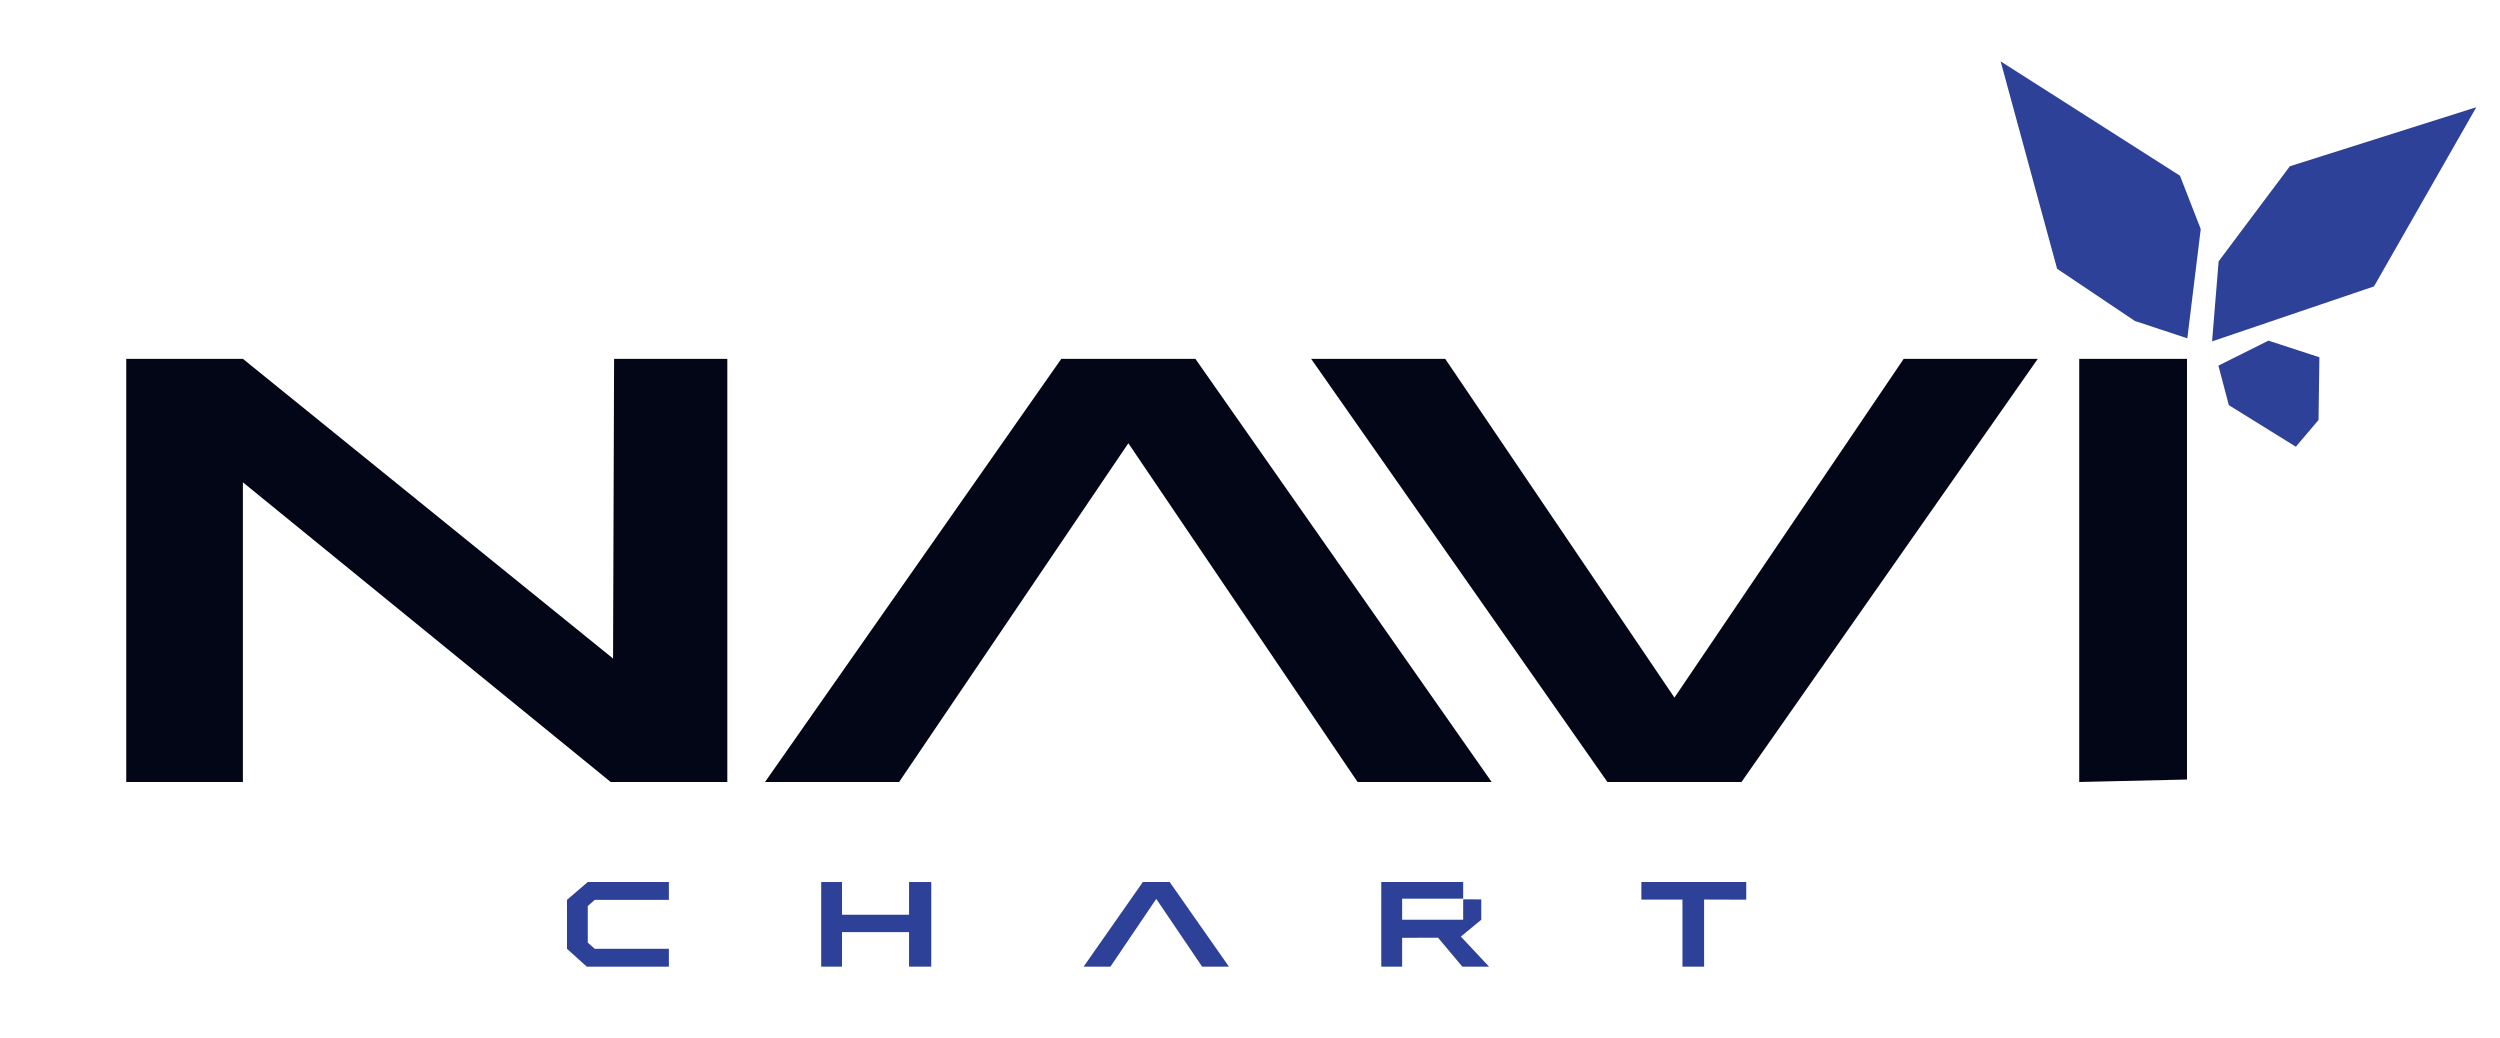
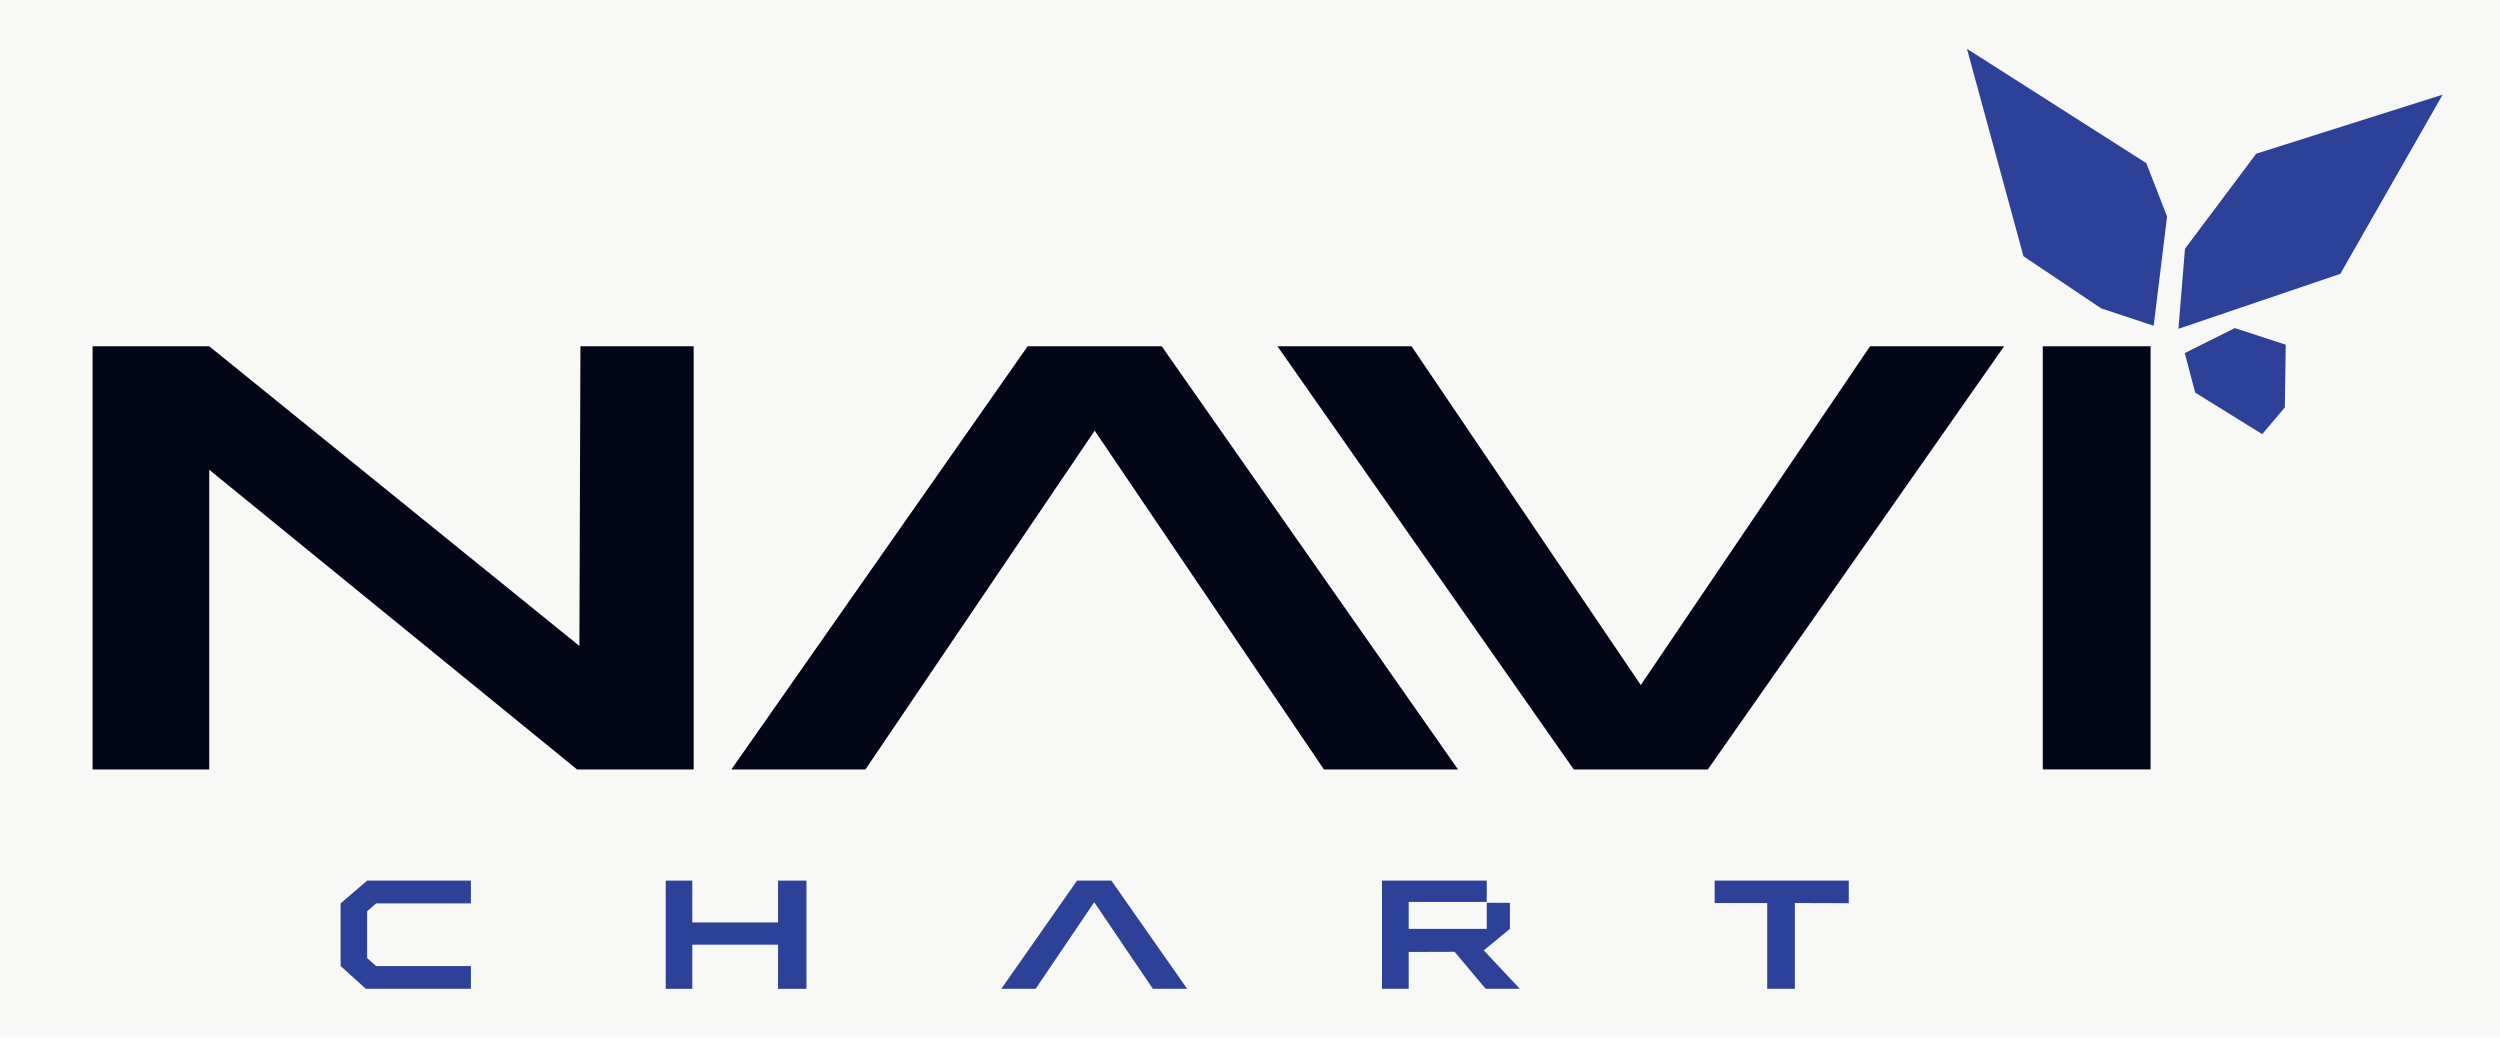
- <svg xmlns="http://www.w3.org/2000/svg" id="_레이어_1" data-name="레이어 1" viewBox="0 0 1477.07 613.07">
+ <svg xmlns="http://www.w3.org/2000/svg" id="_레이어_1" data-name="레이어 1" viewBox="0 0 1500 622.59">
  <defs>
    <style>
      .cls-1 {
        fill: #030617;
      }

      .cls-2 {
        fill: #f8f9f7;
      }

      .cls-3 {
        fill: #2d4198;
      }
    </style>
  </defs>
+   <rect class="cls-2" width="1500" height="622.59" />
  <g>
-     <polygon class="cls-3" points="1182.03 36.26 1215.39 158.81 1261.32 189.63 1292.33 199.89 1300.26 135.34 1287.99 103.82 1182.03 36.26" />
-     <polygon class="cls-3" points="1310.83 154.39 1306.96 201.69 1402.62 169.21 1463.07 63.34 1352.91 98.23 1310.83 154.39" />
-     <polygon class="cls-3" points="1340.26 201.26 1310.69 216.02 1316.86 239.38 1356.45 263.93 1369.85 248.14 1370.36 211.09 1340.26 201.26" />
+     <polygon class="cls-3" points="1180.18 29.28 1214.07 153.74 1260.7 185.03 1292.2 195.46 1300.25 129.91 1287.79 97.89 1180.18 29.28" />
+     <polygon class="cls-3" points="1310.99 149.25 1307.06 197.28 1404.2 164.3 1465.59 56.79 1353.72 92.22 1310.99 149.25" />
+     <polygon class="cls-3" points="1340.87 196.85 1310.84 211.84 1317.11 235.56 1357.32 260.49 1370.92 244.46 1371.44 206.83 1340.87 196.85" />
  </g>
  <g>
-     <polygon class="cls-3" points="485.19 521.12 497.48 521.12 497.48 540.45 537.09 540.45 537.09 521.12 550.22 521.12 550.22 571.12 537.09 571.12 537.09 550.72 497.48 550.72 497.48 571.12 485.19 571.12 485.19 521.12" />
-     <polygon class="cls-3" points="864.49 521.12 864.49 530.97 828.42 530.97 828.42 543.41 864.49 543.41 864.49 531.34 875.18 531.39 875.18 543.41 863.11 553.35 879.77 571.12 864 571.12 849.63 554.02 828.42 554.09 828.42 571.12 816.09 571.12 816.09 521.12 864.49 521.12" />
-     <polygon class="cls-3" points="969.77 521.12 969.77 531.5 994.05 531.5 994.05 571.12 1006.83 571.12 1006.83 531.48 1031.73 531.56 1031.73 521.12 969.77 521.12" />
-     <polygon class="cls-3" points="346.68 571.12 347.27 571.12 395.19 571.12 395.19 560.59 351.39 560.59 347.27 556.92 347.27 535.3 351.39 531.65 395.19 531.65 395.19 521.12 347.27 521.12 335 531.65 335 560.59 346.68 571.12" />
-     <polygon class="cls-3" points="640.22 571.12 675.23 521.12 691.08 521.12 726.09 571.12 710.24 571.12 683.15 531.09 656.07 571.12 640.22 571.12" />
+     <polygon class="cls-3" points="399.42 528.37 415.38 528.37 415.38 553.47 466.84 553.47 466.84 528.37 483.89 528.37 483.89 593.3 466.84 593.3 466.84 566.8 415.38 566.8 415.38 593.3 399.42 593.3 399.42 528.37" />
+     <polygon class="cls-3" points="892.05 528.37 892.05 541.16 845.21 541.16 845.21 557.32 892.05 557.32 892.05 541.64 905.94 541.71 905.94 557.32 890.26 570.22 911.9 593.3 891.41 593.3 872.76 571.09 845.21 571.18 845.21 593.3 829.19 593.3 829.19 528.37 892.05 528.37" />
+     <polygon class="cls-3" points="1028.79 528.37 1028.79 541.85 1060.33 541.85 1060.33 593.3 1076.92 593.3 1076.92 541.83 1109.26 541.93 1109.26 528.37 1028.79 528.37" />
+     <polygon class="cls-3" points="219.53 593.3 220.3 593.3 282.53 593.3 282.53 579.62 225.65 579.62 220.3 574.86 220.3 546.78 225.65 542.05 282.53 542.05 282.53 528.37 220.3 528.37 204.36 542.05 204.36 579.62 219.53 593.3" />
+     <polygon class="cls-3" points="600.78 593.3 646.25 528.37 666.83 528.37 712.3 593.3 691.72 593.3 656.54 541.32 621.36 593.3 600.78 593.3" />
  </g>
  <g>
-     <polygon class="cls-1" points="1228.46 212.02 1292.14 212.02 1292.14 460.57 1228.46 462.02 1228.46 212.02" />
-     <polygon class="cls-1" points="74.59 212.02 143.51 212.02 362.21 389.08 362.82 212.02 429.72 212.02 429.72 462.02 360.81 462.02 143.51 284.96 143.51 462.02 74.59 462.02 74.59 212.02" />
-     <polygon class="cls-1" points="451.99 462.02 627.04 212.02 706.27 212.02 881.32 462.02 802.1 462.02 666.66 261.88 531.22 462.02 451.99 462.02" />
-     <polygon class="cls-1" points="774.65 212.02 949.7 462.02 1028.92 462.02 1203.97 212.02 1124.75 212.02 989.31 412.16 853.87 212.02 774.65 212.02" />
+     <polygon class="cls-1" points="55.55 207.77 125.54 207.77 347.64 387.58 348.26 207.77 416.2 207.77 416.2 461.66 346.22 461.66 125.54 281.85 125.54 461.66 55.55 461.66 55.55 207.77" />
+     <polygon class="cls-1" points="438.82 461.66 616.58 207.77 697.04 207.77 874.81 461.66 794.35 461.66 656.81 258.4 519.27 461.66 438.82 461.66" />
+     <polygon class="cls-1" points="766.48 207.77 944.24 461.66 1024.7 461.66 1202.47 207.77 1122.01 207.77 984.47 411.02 846.93 207.77 766.48 207.77" />
+     <polyline class="cls-1" points="1225.68 207.77 1290.35 207.77 1290.35 461.66 1225.68 461.66" />
  </g>
</svg>
